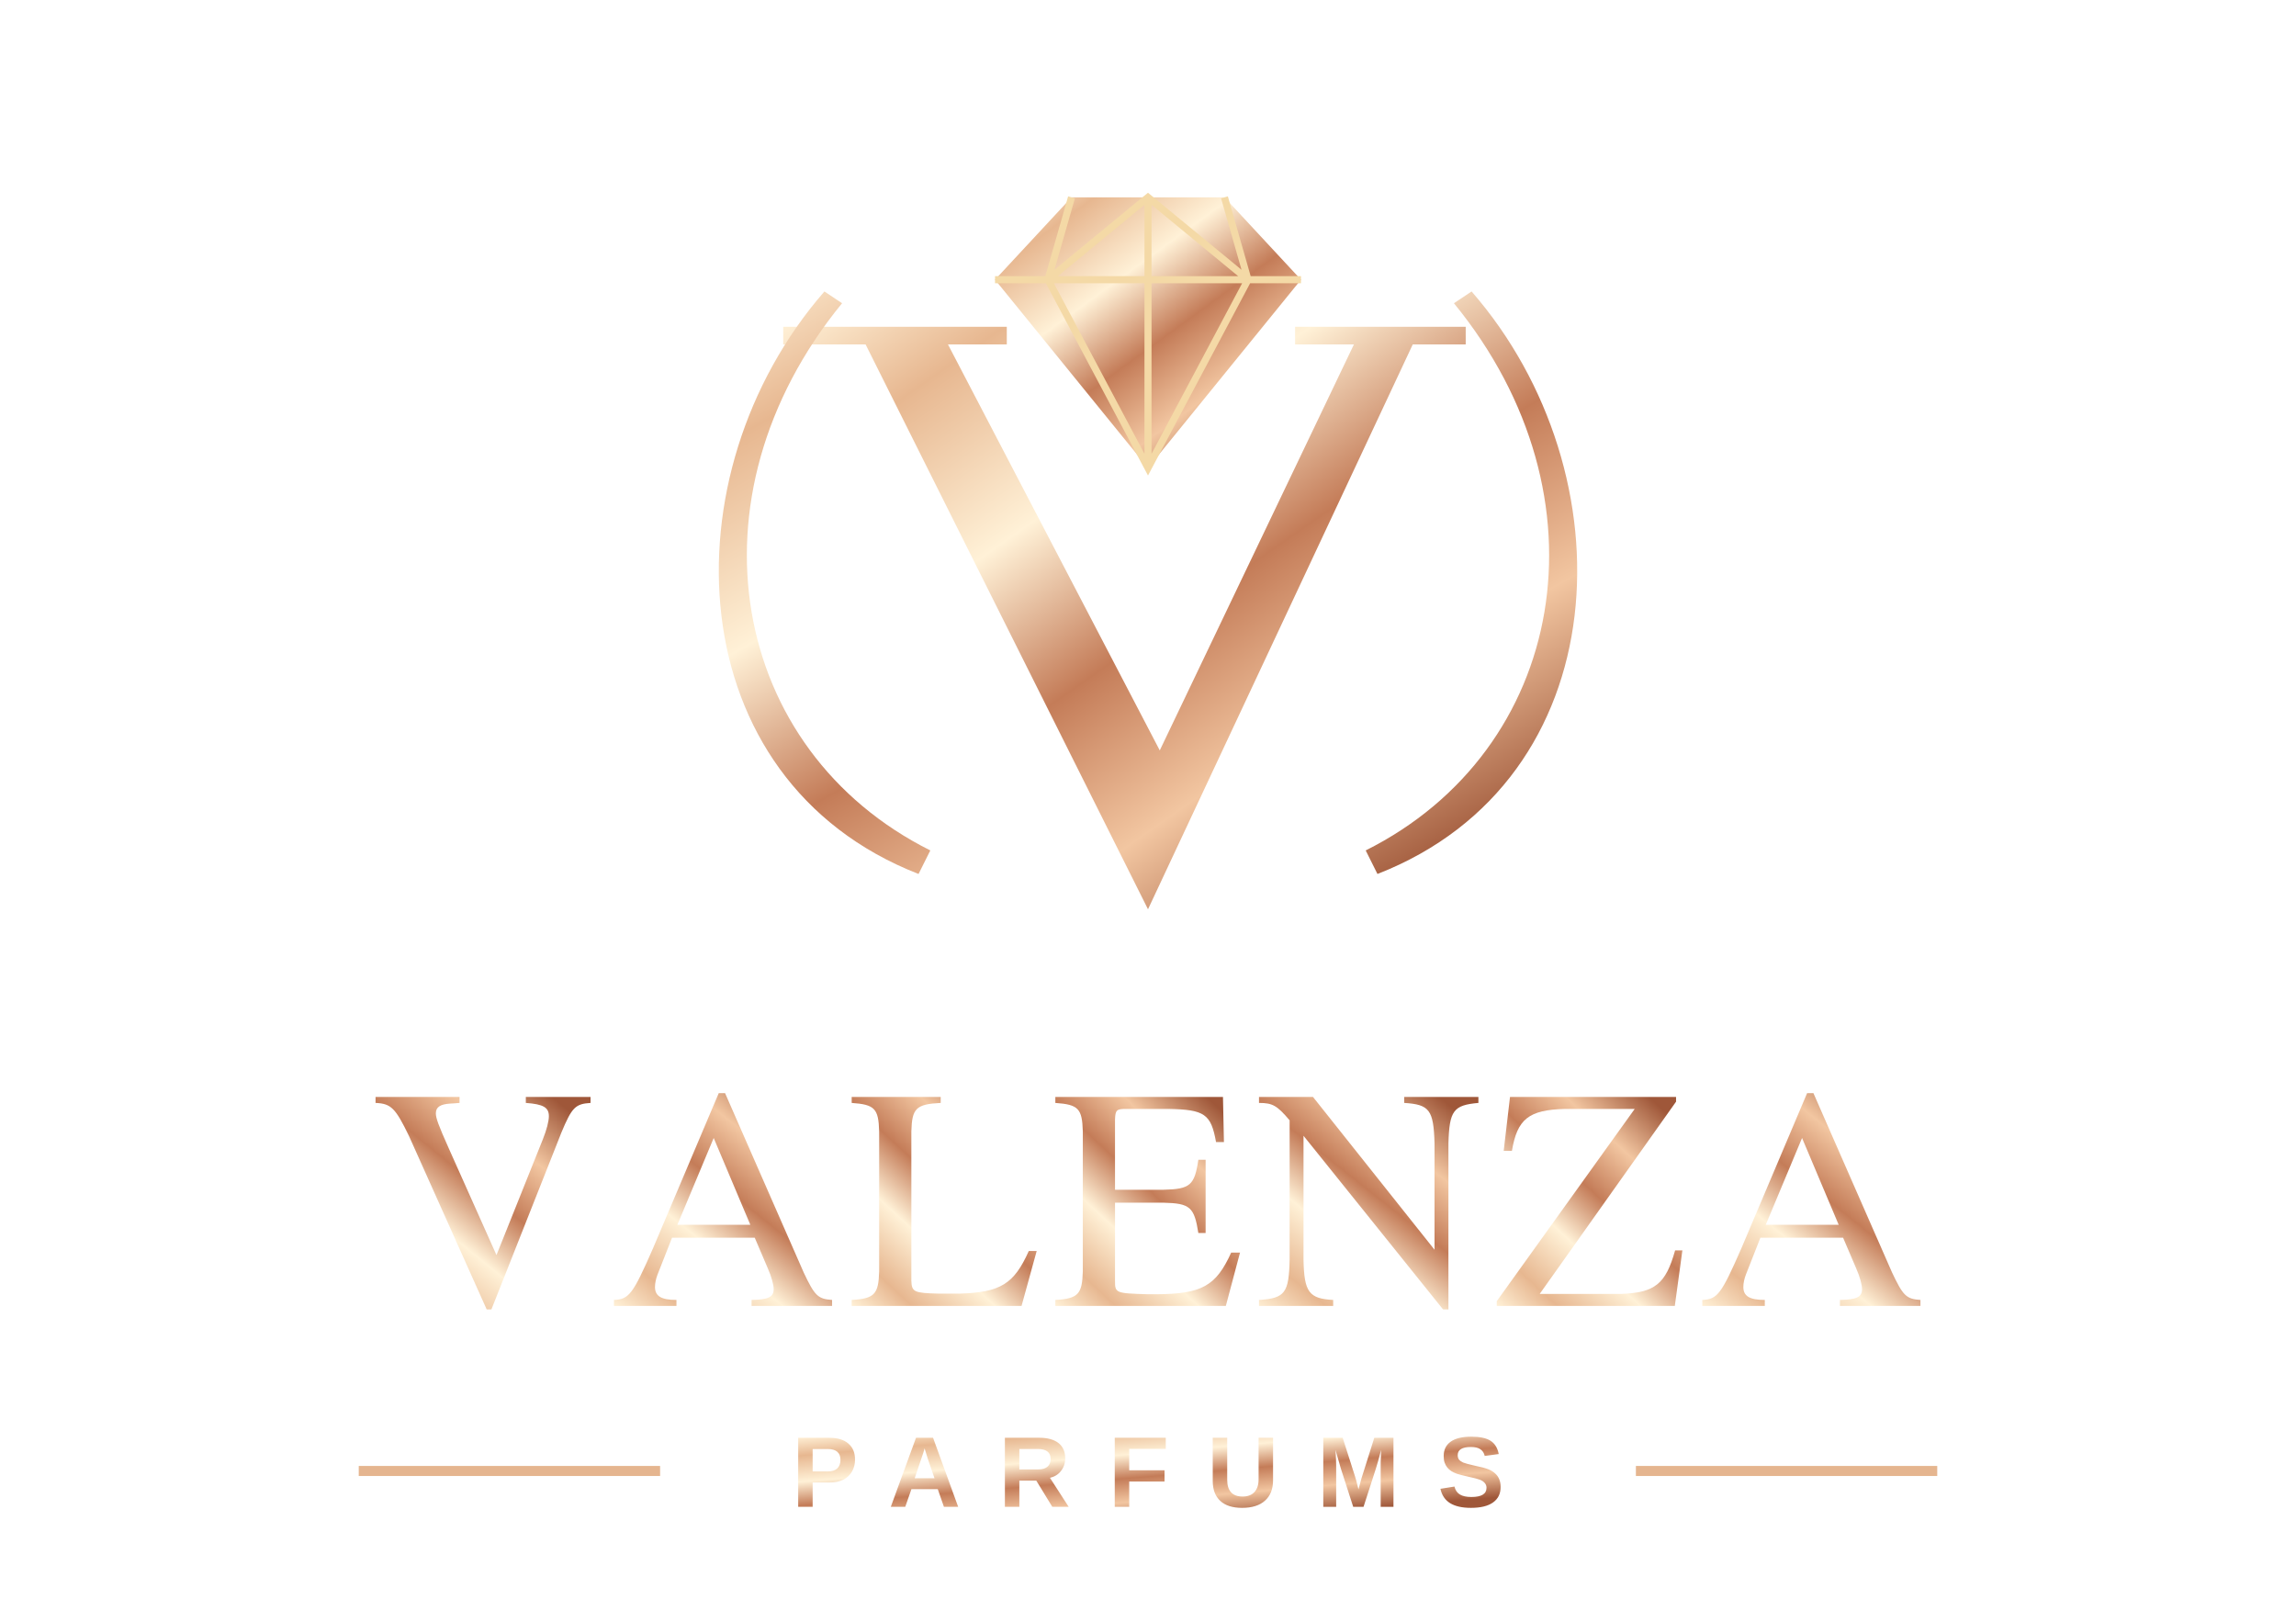
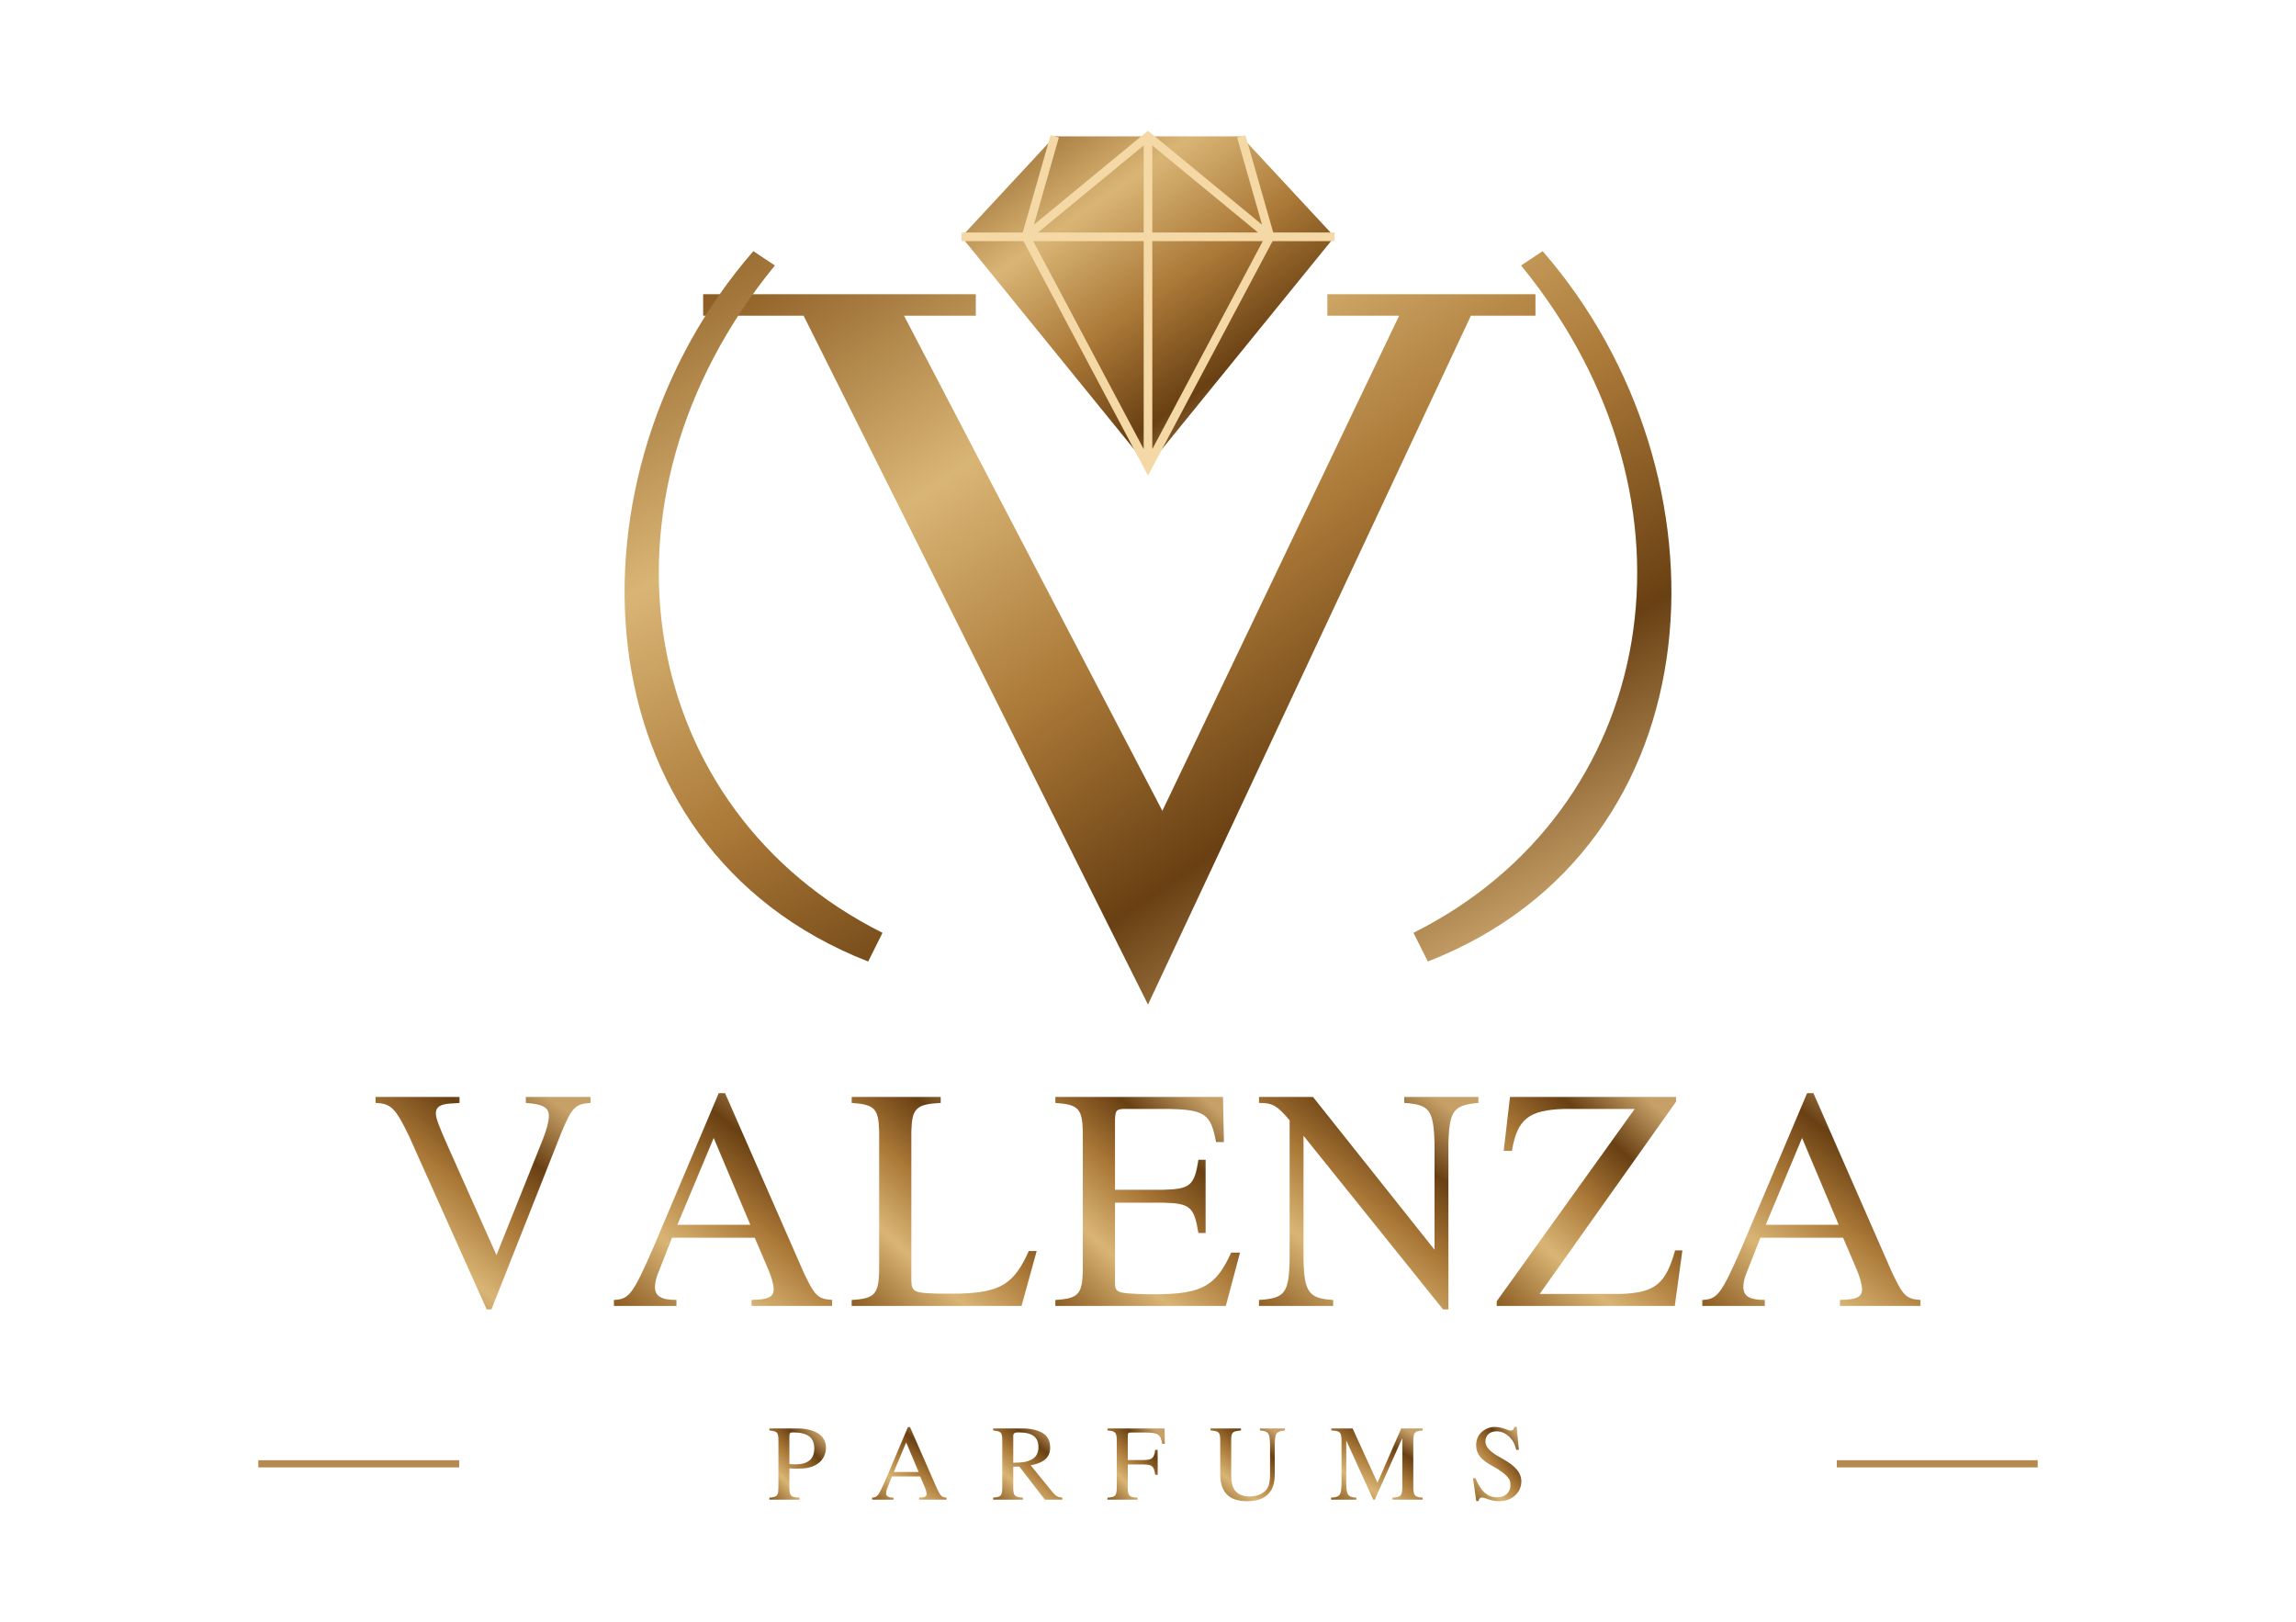
<svg xmlns="http://www.w3.org/2000/svg" preserveAspectRatio="xMidYMid meet" viewBox="-10 6 320 226" role="img">
  <defs>
-     <linearGradient id="gold" x1="0" y1="0" x2=".82" y2="1">
-       <stop stop-color="#fff0d6" />
-       <stop offset=".16" stop-color="#e7b790" />
-       <stop offset=".38" stop-color="#fff1d7" />
-       <stop offset=".58" stop-color="#c47c58" />
-       <stop offset=".78" stop-color="#f2c6a1" />
-       <stop offset="1" stop-color="#9f5739" />
+     <linearGradient id="gold" x1="0" y1="0" x2=".8" y2="1">
+       <stop stop-color="#8c5c23" />
+       <stop offset=".3" stop-color="#d9b575" />
+       <stop offset=".55" stop-color="#aa7837" />
+       <stop offset=".78" stop-color="#694013" />
+       <stop offset="1" stop-color="#c6a067" />
    </linearGradient>
  </defs>
-   <g id="emblem" transform="translate(27 13) scale(.82)">
-     <g fill="url(#gold)">
-       <path d="M88 47h38v3h-10l36 69 33-69h-10v-3h29v3h-9l-45 96-48-96H88z" />
-       <path d="M98 43C71 76 79 119 113 136l-2 4C70 124 68 72 95 41zM202 43c27 33 19 76-15 93l2 4c41-16 43-68 16-99z" />
-       <path d="M137 25h26l13 14-26 32-26-32z" />
-     </g>
-     <g fill="none" stroke="#f4d9a6" stroke-width="1.2">
-       <path d="M124 39h52M137 25l-4 14 17 32 17-32-4-14M133 39l17-14 17 14M150 25v46" />
-     </g>
+   <g fill="url(#gold)">
+     <path d="M88 47h38v3h-10l36 69 33-69h-10v-3h29v3h-9l-45 96-48-96H88z" />
+     <path d="M98 43C71 76 79 119 113 136l-2 4C70 124 68 72 95 41zM202 43c27 33 19 76-15 93l2 4c41-16 43-68 16-99z" />
+     <path d="M137 25h26l13 14-26 32-26-32z" />
+   </g>
+   <g fill="none" stroke="#f4d9a6" stroke-width="1.2">
+     <path d="M124 39h52M137 25l-4 14 17 32 17-32-4-14M133 39l17-14 17 14M150 25v46" />
  </g>
  <g fill="url(#gold)">
    <path transform="translate(41.638 188) scale(0.044 -0.044)" d="M697 662H492V643C547 639 565 629 565 601C565 585 558 558 546 528L399 161L248 499C215 573 207 595 207 610C207 630 221 639 253 641C258 641 269 642 282 643V662H16V643C65 641 79 627 122 538L368 -11H383L605 550C638 629 649 640 697 643Z" />
    <path transform="translate(74.906 188) scale(0.044 -0.044)" d="M706 19C661 22 651 32 616 106L367 674H347L139 183C75 37 63 21 15 19V0H213V19C165 19 145 31 145 60C145 72 148 86 153 99L199 216H461L502 120C514 93 521 67 521 53C521 28 504 20 451 19V0H706ZM216 257 331 532 447 257Z" />
    <path transform="translate(108.174 188) scale(0.044 -0.044)" d="M294 662H12V643C85 638 97 625 99 553V109C97 37 84 23 12 19V0H550L598 174H573C526 69 483 43 354 39H287C210 41 202 44 201 80V553C203 626 216 639 294 643Z" />
    <path transform="translate(136.558 188) scale(0.044 -0.044)" d="M597 169H569C521 63 476 38 333 37H306C202 40 201 41 201 80V327H355C439 325 452 313 465 231H488V463H465C453 382 439 370 355 368H201V590C202 620 206 624 234 624H369C485 622 505 608 521 519H546L543 662H12V643C85 638 97 625 99 553V109C97 37 84 23 12 19V0H552Z" />
    <path transform="translate(164.942 188) scale(0.044 -0.044)" d="M707 662H472V643C552 638 565 621 568 515V178L183 662H12V643C55 643 69 635 109 588V147C107 41 94 24 12 19V0H247V19C170 23 155 44 153 147V539L595 -11H612V515C615 619 628 636 707 643Z" />
    <path transform="translate(198.210 188) scale(0.044 -0.044)" d="M574 176C544 69 510 42 402 38H145L577 647V662H51L31 491H57C74 592 110 621 225 624H446L9 15V0H573L597 176Z" />
    <path transform="translate(226.594 188) scale(0.044 -0.044)" d="M706 19C661 22 651 32 616 106L367 674H347L139 183C75 37 63 21 15 19V0H213V19C165 19 145 31 145 60C145 72 148 86 153 99L199 216H461L502 120C514 93 521 67 521 53C521 28 504 20 451 19V0H706ZM216 257 331 532 447 257Z" />
+     <path transform="translate(96.990 215) scale(0.015 -0.015)" d="M16 643C90 635 99 626 100 553V120C99 35 92 26 16 19V0H296V19C217 21 203 35 202 109V291C228 289 245 288 271 288C350 288 403 298 446 322C506 354 542 415 542 481C542 523 528 561 501 590C461 634 374 662 280 662H16ZM202 591C202 618 209 625 236 625C371 625 433 578 433 475C433 378 374 328 259 328C239 328 225 329 202 331Z" />
+     <path transform="translate(111.330 215) scale(0.015 -0.015)" d="M706 19C661 22 651 32 616 106L367 674H347L139 183C75 37 63 21 15 19V0H213V19C165 19 145 31 145 60C145 72 148 86 153 99L199 216H461L502 120C514 93 521 67 521 53C521 28 504 20 451 19V0H706ZM216 257 331 532 447 257Z" />
+     <path transform="translate(128.160 215) scale(0.015 -0.015)" d="M659 19C621 22 601 32 572 66L366 319C493 344 547 394 547 486C547 529 534 566 508 595C470 636 386 662 293 662H17V643C91 635 101 626 102 553V120C101 35 92 25 17 19V0H294V19C217 24 205 36 204 109V306L260 308L498 0H659ZM204 589C204 617 215 625 255 625C380 625 438 582 438 488C438 438 417 396 381 377C335 351 300 345 204 343Z" />
+     <path transform="translate(144.165 215) scale(0.015 -0.015)" d="M479 231V463H456C445 384 428 370 346 368H201V590C202 620 205 623 233 624H369C485 622 505 608 521 519H546L543 662H12V643C85 638 97 625 99 553V120C98 35 88 24 12 19V0H292V19C216 22 202 36 201 109V327H346C428 326 444 312 456 231Z" />
+     <path transform="translate(158.505 215) scale(0.015 -0.015)" d="M705 662H473V643C550 638 565 618 567 515V245C567 177 561 139 544 109C517 61 453 30 378 30C307 30 258 54 231 101C213 133 206 170 206 233V553C207 626 217 636 297 643V662H14V643C93 637 103 627 104 553V241C104 68 185 -14 355 -14C464 -14 539 21 578 89C602 131 611 177 611 254V515C613 620 624 634 705 643Z" />
+     <path transform="translate(175.335 215) scale(0.015 -0.015)" d="M863 662H664L443 157L212 662H14V643C96 639 107 628 109 553V147C107 41 94 24 12 19V0H247V19C170 23 155 44 153 147V550L404 0H418L674 573V120C673 35 662 24 583 19V0H863V19C791 23 778 37 776 109V553C778 625 790 638 863 643Z" />
+     <path transform="translate(194.670 215) scale(0.015 -0.015)" d="M447 676H426C422 654 411 642 394 642C384 642 367 646 350 654C313 668 276 676 243 676C201 676 157 659 124 630C89 599 71 557 71 505C71 425 115 369 227 310C299 271 351 231 376 193C385 180 390 159 390 134C390 68 340 22 267 22C177 22 115 77 65 199H42L72 -13H94C95 6 107 20 122 20C133 20 150 16 169 9C207 -6 248 -14 287 -14C403 -14 491 65 491 169C491 251 436 315 304 387C199 444 157 488 157 543C157 598 199 635 261 635C306 635 348 616 383 580C414 548 428 522 444 463H469Z" />
  </g>
-   <path d="M40 211h42M218 211h42" stroke="#e5b58f" stroke-width="1.4" />
-   <text x="150" y="216" text-anchor="middle" font-family="Arial,Helvetica,sans-serif" font-size="14" font-weight="600" letter-spacing="5.2" fill="url(#gold)">PARFUMS</text>
+   <path d="M26 210h28M246 210h28" stroke="#b48a50" />
</svg>
